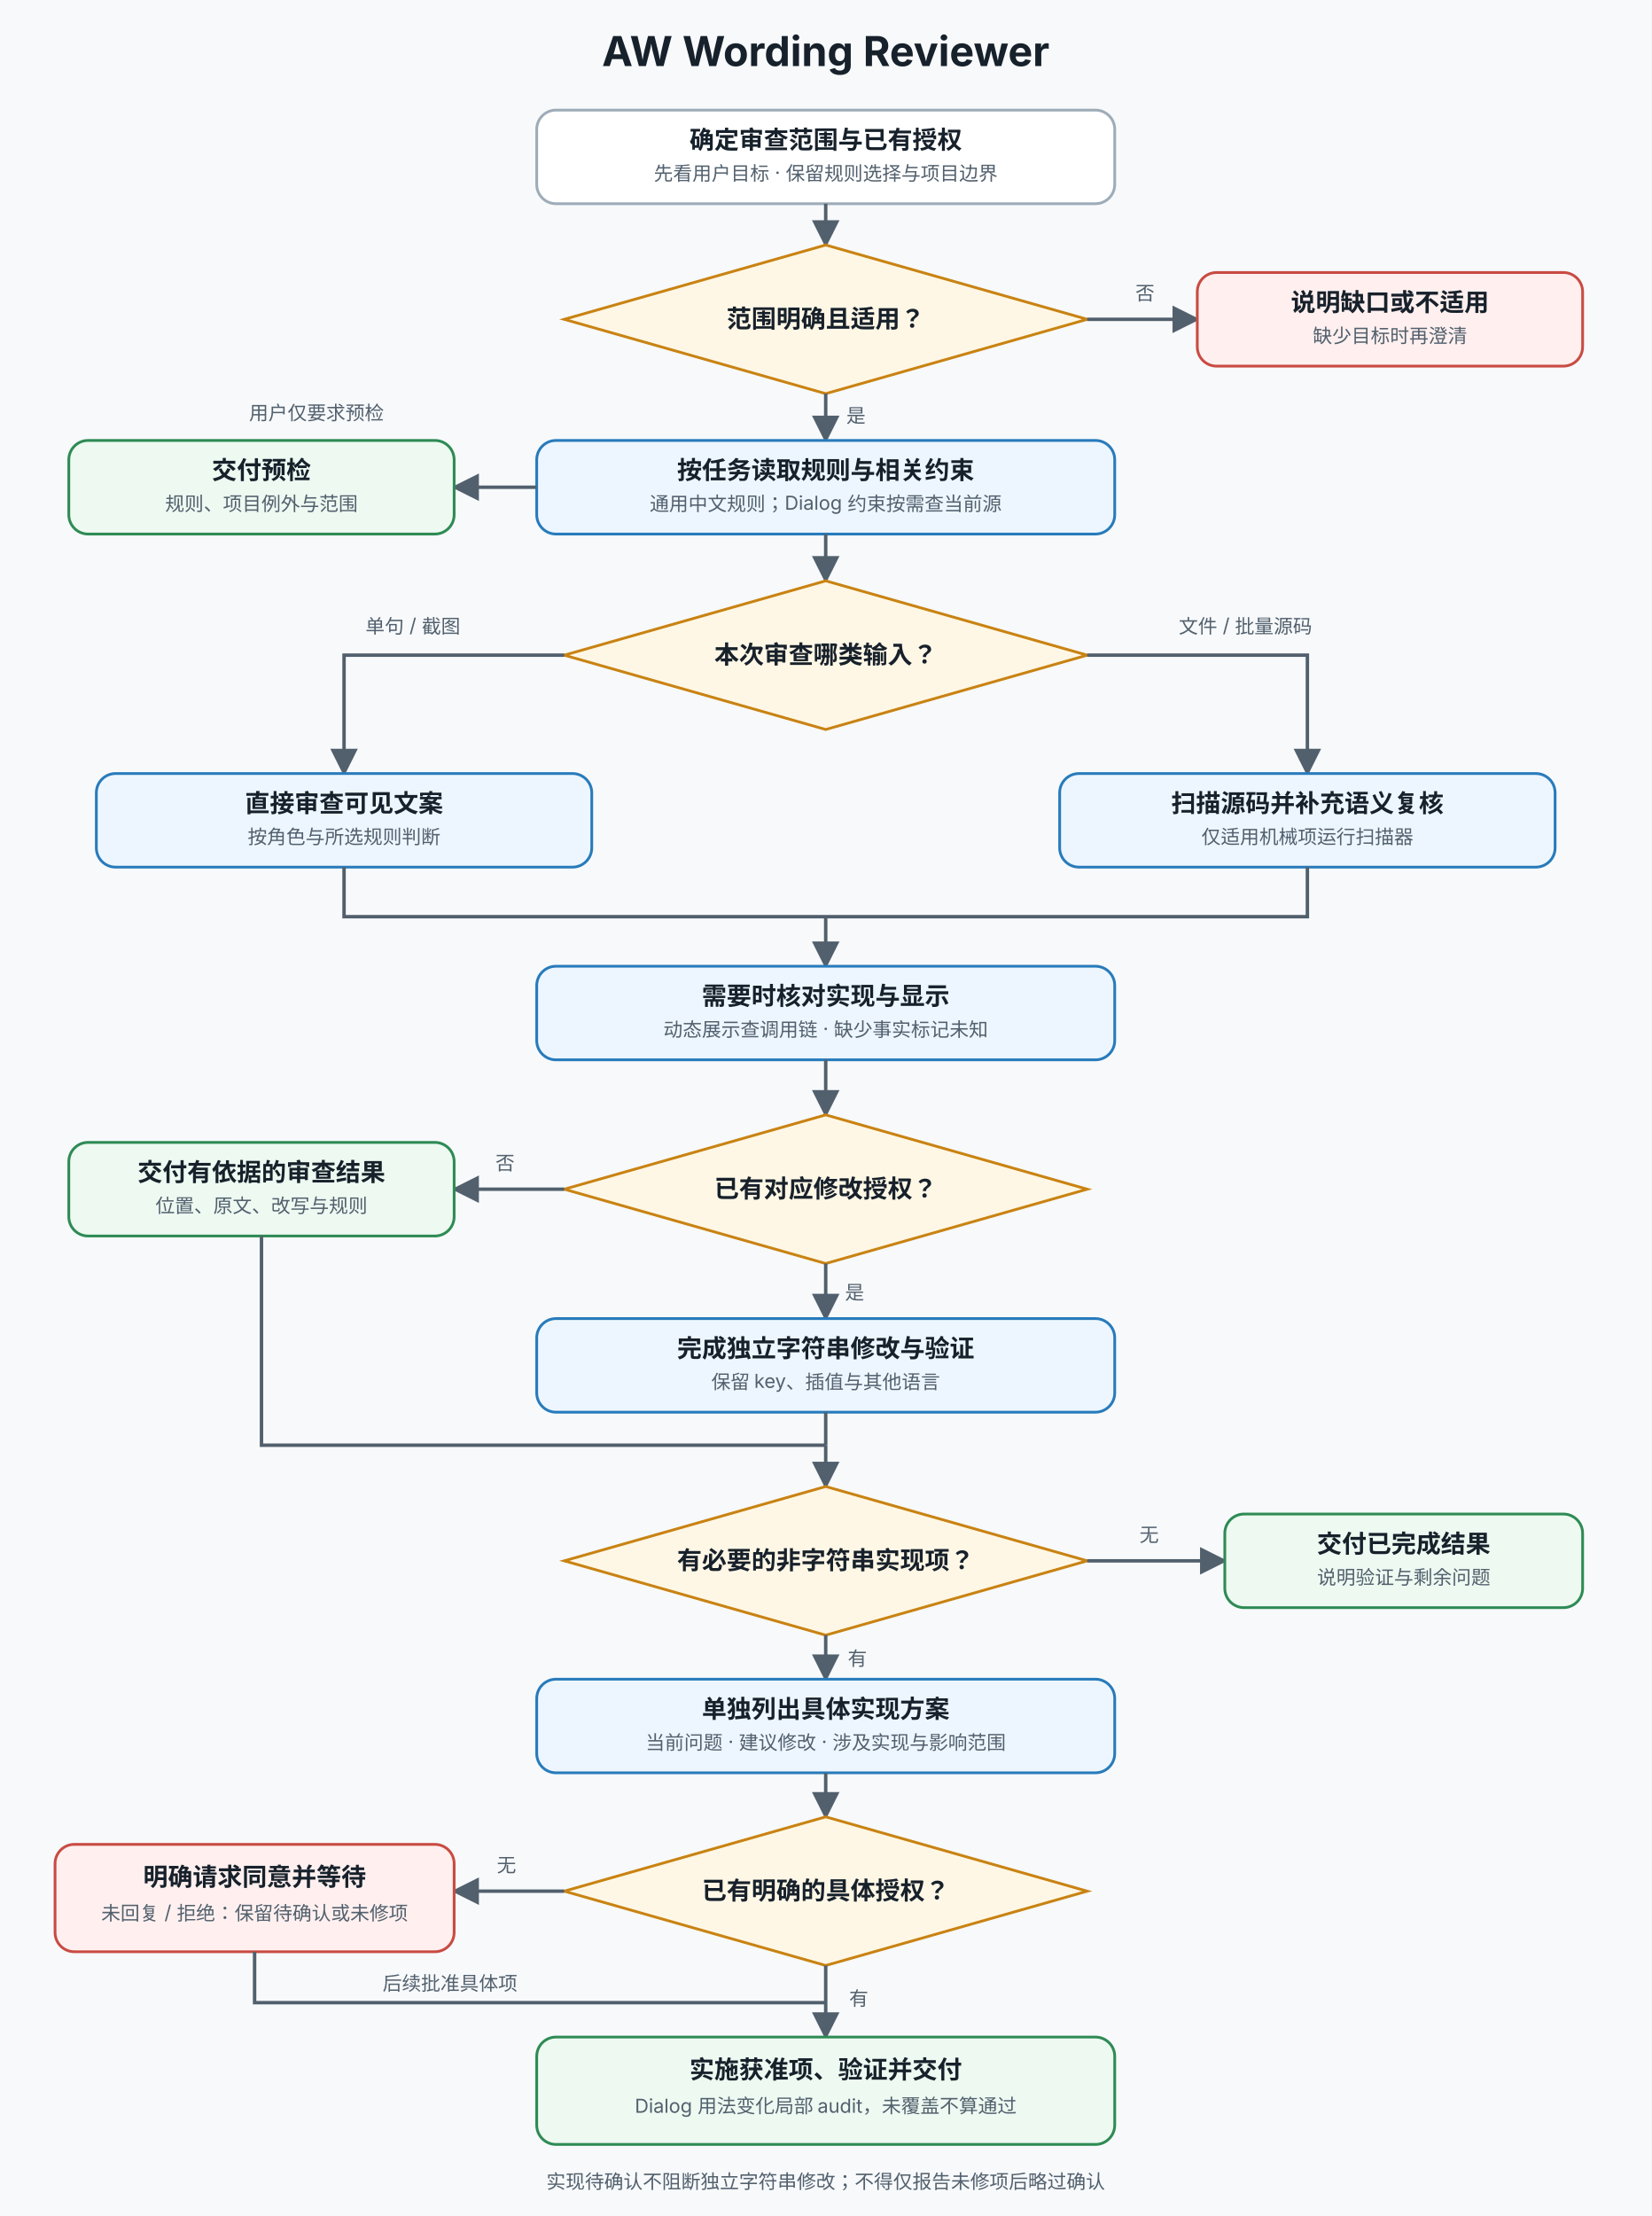
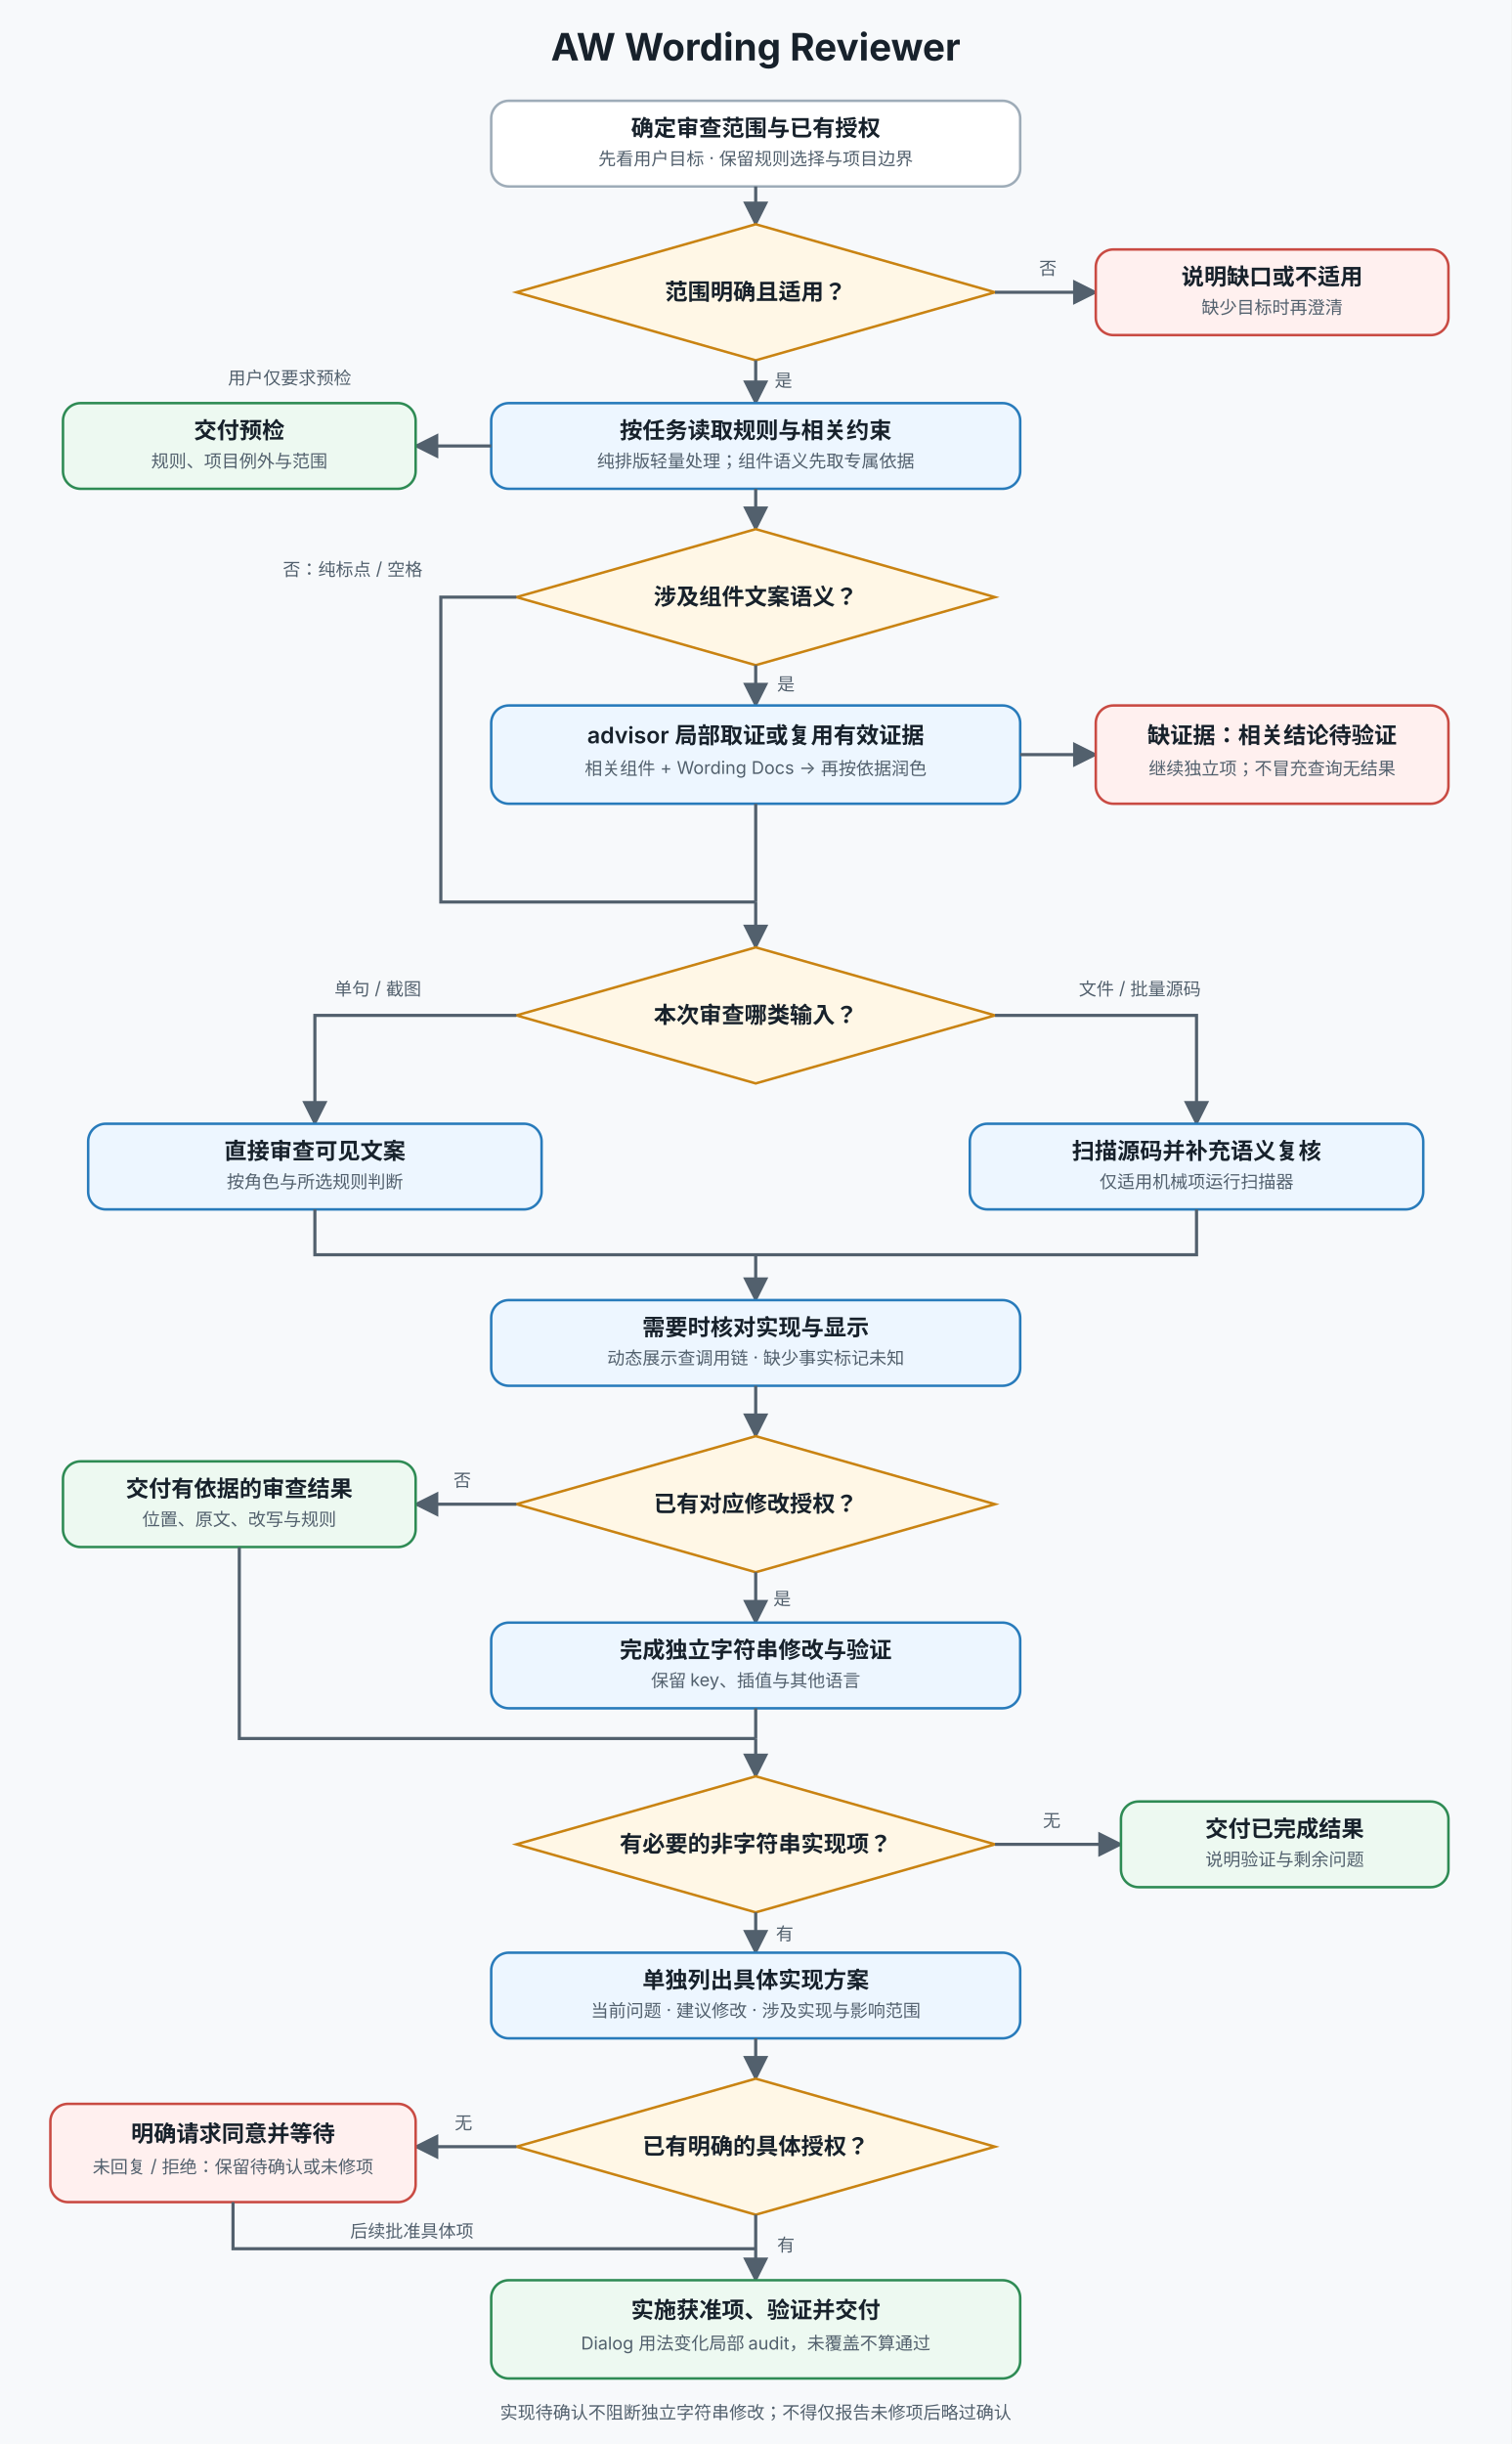
- <svg xmlns="http://www.w3.org/2000/svg" viewBox="0 0 1200 1610" role="img" aria-labelledby="title desc">
+ <svg xmlns="http://www.w3.org/2000/svg" viewBox="0 0 1200 1940" role="img" aria-labelledby="title desc">
  <defs>
    <marker id="arrow" viewBox="0 0 10 10" refX="9" refY="5" markerWidth="8" markerHeight="8" orient="auto">
      <path d="M0 0 10 5 0 10Z" fill="#52606d" />
    </marker>
    <style>
text{font-family:-apple-system,BlinkMacSystemFont,"PingFang SC",sans-serif;text-anchor:middle;fill:#17212b}.title{font-size:30px;font-weight:700}.label{font-size:18px;font-weight:600}.note{font-size:14px;font-weight:400;fill:#52606d}.input{fill:#fff;stroke:#9eacb8}.step{fill:#edf6ff;stroke:#287bbb}.decision{fill:#fff7e6;stroke:#c98312}.stop{fill:#fff0ef;stroke:#c94b43}.result{fill:#edf9f1;stroke:#2e8b54}rect,polygon{stroke-width:2}.line{fill:none;stroke:#52606d;stroke-width:2.5;marker-end:url(#arrow)}.join{fill:none;stroke:#52606d;stroke-width:2.5}
</style>
  </defs>
-   <rect width="1200" height="1610" fill="#f7f9fb" stroke="none" />
+   <rect width="1200" height="1940" fill="#f7f9fb" stroke="none" />
  <text class="title" x="600" y="48">AW Wording Reviewer</text>
  <rect class="input" x="390" y="80" width="420" height="68" rx="14" />
  <text class="label" x="600" y="108">确定审查范围与已有授权</text>
  <text class="note" x="600" y="131">先看用户目标 · 保留规则选择与项目边界</text>
  <path class="line" d="M600 148V178" />
  <polygon class="decision" points="600,178 790,232 600,286 410,232" />
  <text class="label" x="600" y="238">范围明确且适用？</text>
  <path class="line" d="M790 232H870" />
  <text class="note" x="832" y="218">否</text>
  <rect class="stop" x="870" y="198" width="280" height="68" rx="14" />
  <text class="label" x="1010" y="226">说明缺口或不适用</text>
  <text class="note" x="1010" y="249">缺少目标时再澄清</text>
  <path class="line" d="M600 286V320" />
  <text class="note" x="622" y="307">是</text>
  <rect class="step" x="390" y="320" width="420" height="68" rx="14" />
  <text class="label" x="600" y="348">按任务读取规则与相关约束</text>
-   <text class="note" x="600" y="371">通用中文规则；Dialog 约束按需查当前源</text>
+   <text class="note" x="600" y="371">纯排版轻量处理；组件语义先取专属依据</text>
  <path class="line" d="M390 354H330" />
  <text class="note" x="230" y="305">用户仅要求预检</text>
  <rect class="result" x="50" y="320" width="280" height="68" rx="14" />
  <text class="label" x="190" y="348">交付预检</text>
  <text class="note" x="190" y="371">规则、项目例外与范围</text>
-   <path class="line" d="M600 388V422" />
-   <polygon class="decision" points="600,422 790,476 600,530 410,476" />
-   <text class="label" x="600" y="482">本次审查哪类输入？</text>
-   <path class="line" d="M410 476H250V562" />
-   <text class="note" x="300" y="460">单句 / 截图</text>
-   <path class="line" d="M790 476H950V562" />
-   <text class="note" x="905" y="460">文件 / 批量源码</text>
-   <rect class="step" x="70" y="562" width="360" height="68" rx="14" />
-   <text class="label" x="250" y="590">直接审查可见文案</text>
-   <text class="note" x="250" y="613">按角色与所选规则判断</text>
-   <rect class="step" x="770" y="562" width="360" height="68" rx="14" />
-   <text class="label" x="950" y="590">扫描源码并补充语义复核</text>
-   <text class="note" x="950" y="613">仅适用机械项运行扫描器</text>
-   <path class="join" d="M250 630V666H950V630" />
-   <path class="line" d="M600 666V702" />
-   <rect class="step" x="390" y="702" width="420" height="68" rx="14" />
-   <text class="label" x="600" y="730">需要时核对实现与显示</text>
-   <text class="note" x="600" y="753">动态展示查调用链 · 缺少事实标记未知</text>
-   <path class="line" d="M600 770V810" />
-   <polygon class="decision" points="600,810 790,864 600,918 410,864" />
-   <text class="label" x="600" y="870">已有对应修改授权？</text>
-   <path class="line" d="M410 864H330" />
-   <text class="note" x="367" y="850">否</text>
-   <rect class="result" x="50" y="830" width="280" height="68" rx="14" />
-   <text class="label" x="190" y="858">交付有依据的审查结果</text>
-   <text class="note" x="190" y="881">位置、原文、改写与规则</text>
-   <path class="line" d="M600 918V958" />
-   <text class="note" x="621" y="944">是</text>
-   <rect class="step" x="390" y="958" width="420" height="68" rx="14" />
-   <text class="label" x="600" y="986">完成独立字符串修改与验证</text>
-   <text class="note" x="600" y="1009">保留 key、插值与其他语言</text>
-   <path class="join" d="M190 898V1050H600" />
-   <path class="join" d="M600 1026V1050" />
-   <path class="line" d="M600 1050V1080" />
-   <polygon class="decision" points="600,1080 790,1134 600,1188 410,1134" />
-   <text class="label" x="600" y="1140">有必要的非字符串实现项？</text>
-   <path class="line" d="M790 1134H890" />
-   <text class="note" x="835" y="1120">无</text>
-   <rect class="result" x="890" y="1100" width="260" height="68" rx="14" />
-   <text class="label" x="1020" y="1128">交付已完成结果</text>
-   <text class="note" x="1020" y="1151">说明验证与剩余问题</text>
-   <path class="line" d="M600 1188V1220" />
-   <text class="note" x="623" y="1210">有</text>
-   <rect class="step" x="390" y="1220" width="420" height="68" rx="14" />
-   <text class="label" x="600" y="1248">单独列出具体实现方案</text>
-   <text class="note" x="600" y="1271">当前问题 · 建议修改 · 涉及实现与影响范围</text>
-   <path class="line" d="M600 1288V1320" />
-   <polygon class="decision" points="600,1320 790,1374 600,1428 410,1374" />
-   <text class="label" x="600" y="1380">已有明确的具体授权？</text>
-   <path class="line" d="M410 1374H330" />
-   <text class="note" x="368" y="1360">无</text>
-   <rect class="stop" x="40" y="1340" width="290" height="78" rx="14" />
-   <text class="label" x="185" y="1370">明确请求同意并等待</text>
-   <text class="note" x="185" y="1395">未回复 / 拒绝：保留待确认或未修项</text>
-   <path class="line" d="M600 1428V1480" />
-   <text class="note" x="624" y="1457">有</text>
-   <path class="join" d="M185 1418V1455H600" />
-   <text class="note" x="327" y="1446">后续批准具体项</text>
-   <rect class="result" x="390" y="1480" width="420" height="78" rx="14" />
-   <text class="label" x="600" y="1510">实施获准项、验证并交付</text>
-   <text class="note" x="600" y="1535">Dialog 用法变化局部 audit，未覆盖不算通过</text>
-   <text class="note" x="600" y="1590">实现待确认不阻断独立字符串修改；不得仅报告未修项后略过确认</text>
+   <path class="line" d="M600 388V420" />
+   <polygon class="decision" points="600,420 790,474 600,528 410,474" />
+   <text class="label" x="600" y="480">涉及组件文案语义？</text>
+   <path class="join" d="M410 474H350V716H600" />
+   <text class="note" x="280" y="457">否：纯标点 / 空格</text>
+   <path class="line" d="M600 528V560" />
+   <text class="note" x="624" y="548">是</text>
+   <rect class="step" x="390" y="560" width="420" height="78" rx="14" />
+   <text class="label" x="600" y="590">advisor 局部取证或复用有效证据</text>
+   <text class="note" x="600" y="615">相关组件 + Wording Docs → 再按依据润色</text>
+   <path class="line" d="M810 599H870" />
+   <rect class="stop" x="870" y="560" width="280" height="78" rx="14" />
+   <text class="label" x="1010" y="590">缺证据：相关结论待验证</text>
+   <text class="note" x="1010" y="615">继续独立项；不冒充查询无结果</text>
+   <path class="join" d="M600 638V716" />
+   <path class="line" d="M600 716V752" />
+   <g transform="translate(0 330)">
+     <polygon class="decision" points="600,422 790,476 600,530 410,476" />
+     <text class="label" x="600" y="482">本次审查哪类输入？</text>
+     <path class="line" d="M410 476H250V562" />
+     <text class="note" x="300" y="460">单句 / 截图</text>
+     <path class="line" d="M790 476H950V562" />
+     <text class="note" x="905" y="460">文件 / 批量源码</text>
+     <rect class="step" x="70" y="562" width="360" height="68" rx="14" />
+     <text class="label" x="250" y="590">直接审查可见文案</text>
+     <text class="note" x="250" y="613">按角色与所选规则判断</text>
+     <rect class="step" x="770" y="562" width="360" height="68" rx="14" />
+     <text class="label" x="950" y="590">扫描源码并补充语义复核</text>
+     <text class="note" x="950" y="613">仅适用机械项运行扫描器</text>
+     <path class="join" d="M250 630V666H950V630" />
+     <path class="line" d="M600 666V702" />
+     <rect class="step" x="390" y="702" width="420" height="68" rx="14" />
+     <text class="label" x="600" y="730">需要时核对实现与显示</text>
+     <text class="note" x="600" y="753">动态展示查调用链 · 缺少事实标记未知</text>
+     <path class="line" d="M600 770V810" />
+     <polygon class="decision" points="600,810 790,864 600,918 410,864" />
+     <text class="label" x="600" y="870">已有对应修改授权？</text>
+     <path class="line" d="M410 864H330" />
+     <text class="note" x="367" y="850">否</text>
+     <rect class="result" x="50" y="830" width="280" height="68" rx="14" />
+     <text class="label" x="190" y="858">交付有依据的审查结果</text>
+     <text class="note" x="190" y="881">位置、原文、改写与规则</text>
+     <path class="line" d="M600 918V958" />
+     <text class="note" x="621" y="944">是</text>
+     <rect class="step" x="390" y="958" width="420" height="68" rx="14" />
+     <text class="label" x="600" y="986">完成独立字符串修改与验证</text>
+     <text class="note" x="600" y="1009">保留 key、插值与其他语言</text>
+     <path class="join" d="M190 898V1050H600" />
+     <path class="join" d="M600 1026V1050" />
+     <path class="line" d="M600 1050V1080" />
+     <polygon class="decision" points="600,1080 790,1134 600,1188 410,1134" />
+     <text class="label" x="600" y="1140">有必要的非字符串实现项？</text>
+     <path class="line" d="M790 1134H890" />
+     <text class="note" x="835" y="1120">无</text>
+     <rect class="result" x="890" y="1100" width="260" height="68" rx="14" />
+     <text class="label" x="1020" y="1128">交付已完成结果</text>
+     <text class="note" x="1020" y="1151">说明验证与剩余问题</text>
+     <path class="line" d="M600 1188V1220" />
+     <text class="note" x="623" y="1210">有</text>
+     <rect class="step" x="390" y="1220" width="420" height="68" rx="14" />
+     <text class="label" x="600" y="1248">单独列出具体实现方案</text>
+     <text class="note" x="600" y="1271">当前问题 · 建议修改 · 涉及实现与影响范围</text>
+     <path class="line" d="M600 1288V1320" />
+     <polygon class="decision" points="600,1320 790,1374 600,1428 410,1374" />
+     <text class="label" x="600" y="1380">已有明确的具体授权？</text>
+     <path class="line" d="M410 1374H330" />
+     <text class="note" x="368" y="1360">无</text>
+     <rect class="stop" x="40" y="1340" width="290" height="78" rx="14" />
+     <text class="label" x="185" y="1370">明确请求同意并等待</text>
+     <text class="note" x="185" y="1395">未回复 / 拒绝：保留待确认或未修项</text>
+     <path class="line" d="M600 1428V1480" />
+     <text class="note" x="624" y="1457">有</text>
+     <path class="join" d="M185 1418V1455H600" />
+     <text class="note" x="327" y="1446">后续批准具体项</text>
+     <rect class="result" x="390" y="1480" width="420" height="78" rx="14" />
+     <text class="label" x="600" y="1510">实施获准项、验证并交付</text>
+     <text class="note" x="600" y="1535">Dialog 用法变化局部 audit，未覆盖不算通过</text>
+     <text class="note" x="600" y="1590">实现待确认不阻断独立字符串修改；不得仅报告未修项后略过确认</text>
+   </g>
</svg>
